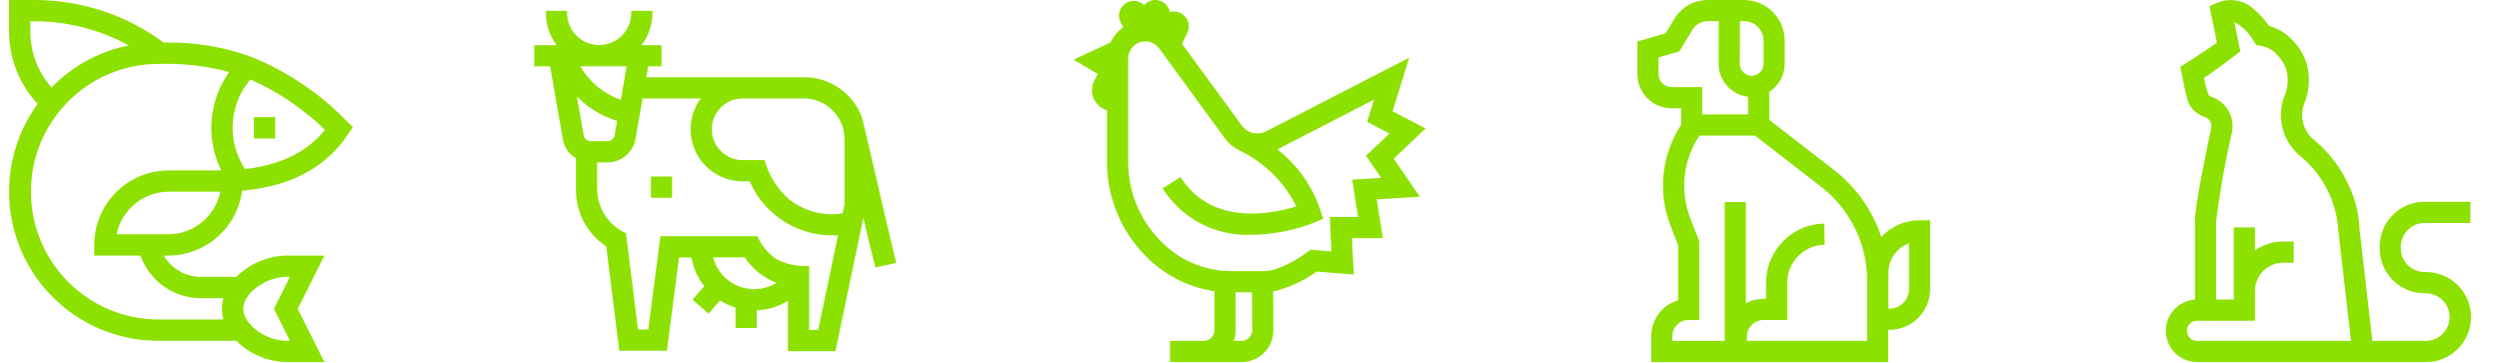
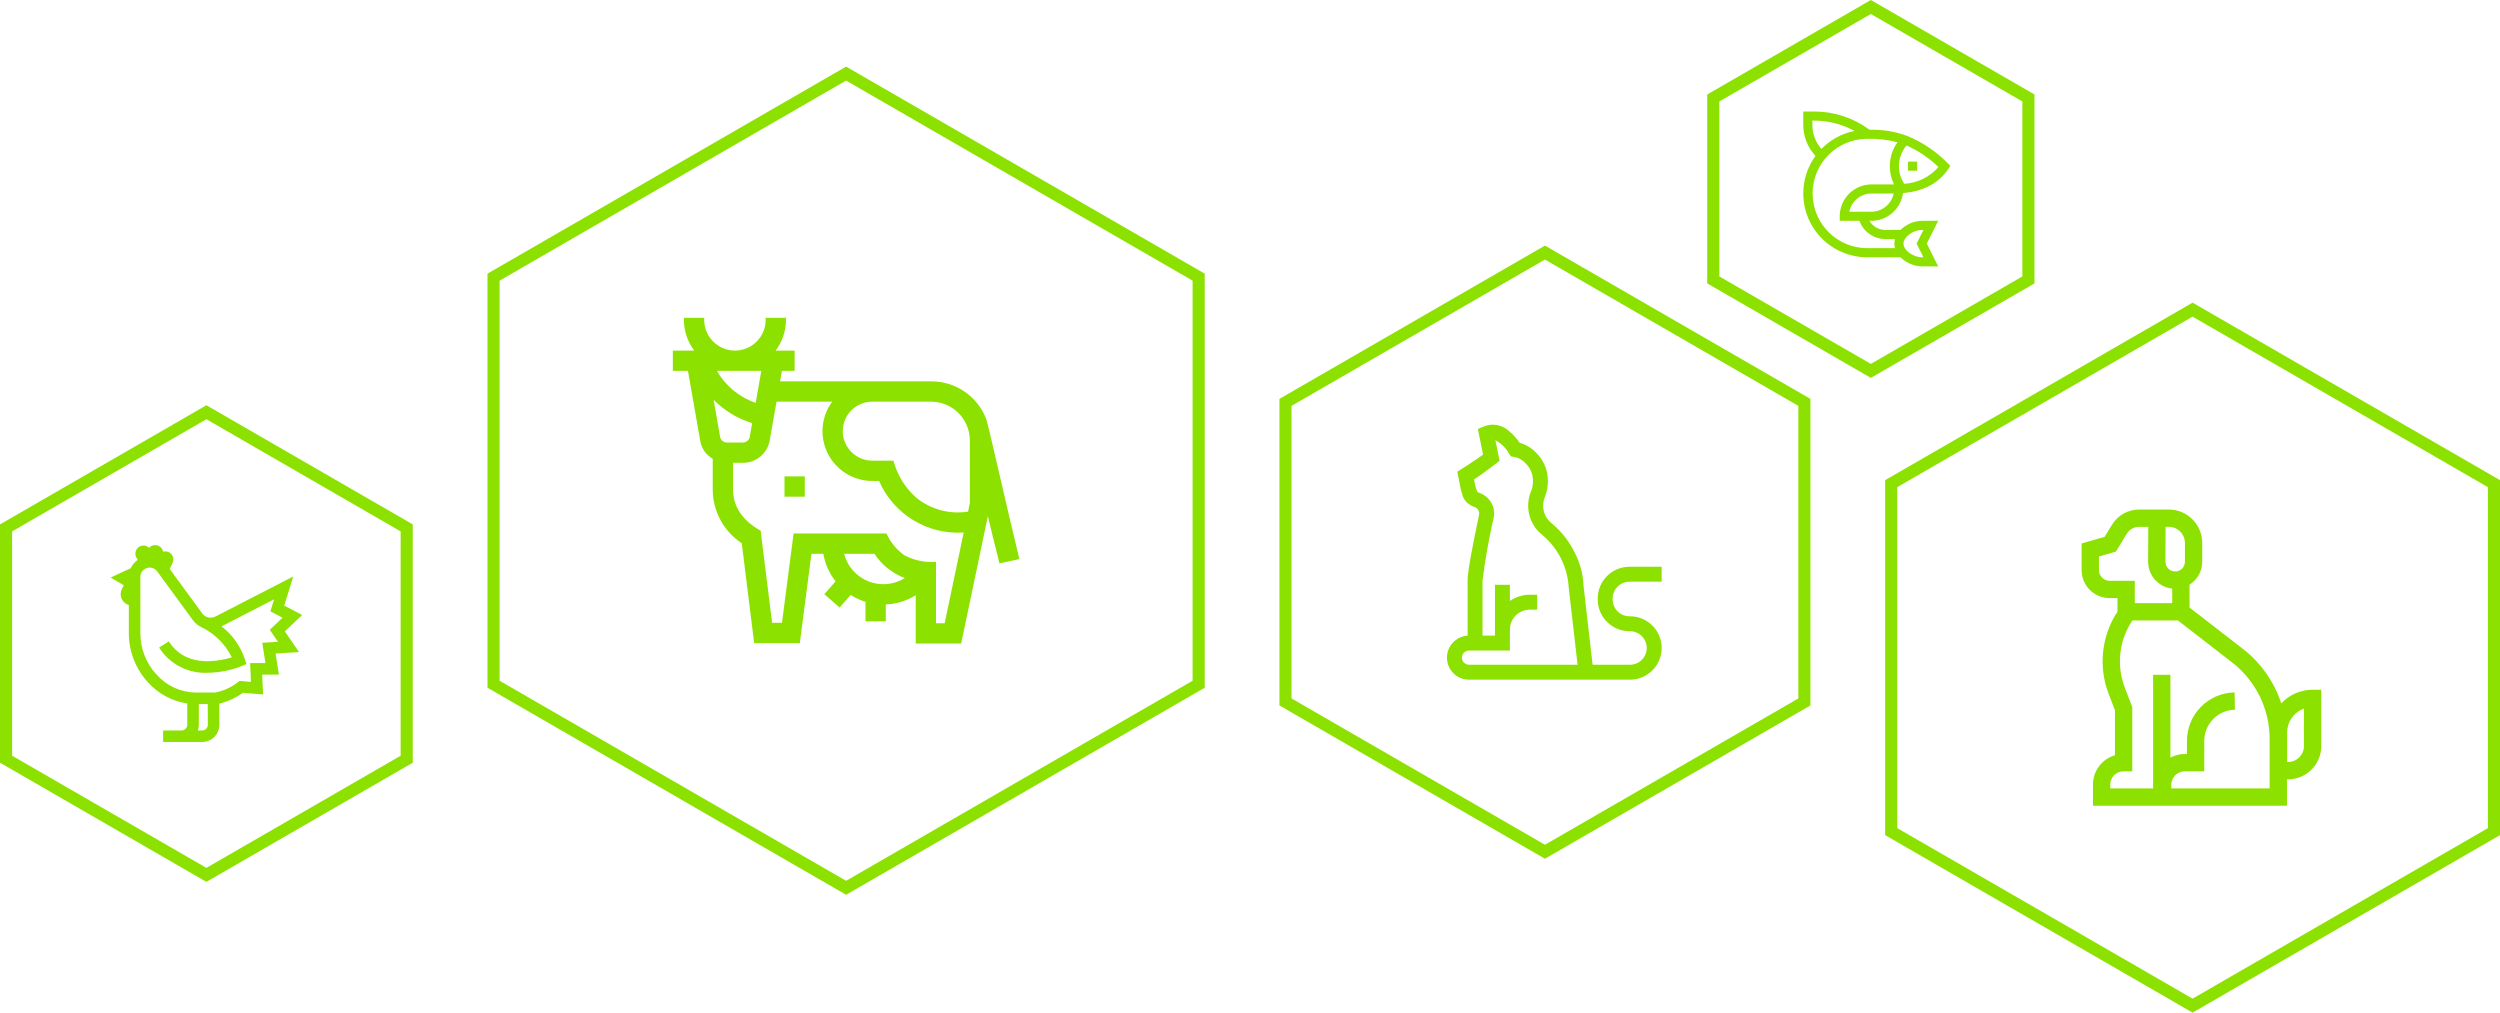
- <svg xmlns="http://www.w3.org/2000/svg" id="Capa_1" data-name="Capa 1" viewBox="0 0 290 42">
+ <svg xmlns="http://www.w3.org/2000/svg" id="Capa_1_копия2_" data-name="Capa 1 (копия2)" viewBox="0 0 412.804 167.206">
  <defs>
    <style>
      .cls-1 {
        fill: #8de100;
      }
    </style>
  </defs>
-   <path class="cls-1" d="M161.738,18.407l3.689-3.501-3.82-2.003,1.927-6.216-16.594,8.543a2.234,2.234,0,0,1-1.901.07c-.044-.021-.079-.037-.105-.048a2.247,2.247,0,0,1-.83-.692l-6.924-9.47.609-1.295a1.72,1.72,0,0,0-2.026-2.39A1.72,1.72,0,0,0,132.779.587a1.723,1.723,0,0,0-2.695,2.094l.268.465a4.47,4.47,0,0,0-1.482,1.779l-4.297,1.998L127.392,8.577l-.398.759a2.424,2.424,0,0,0,1.469,3.452v6.146a15.45,15.45,0,0,0,4.163,10.423,14.025,14.025,0,0,0,8.301,4.424v4.538a1.221,1.221,0,0,1-1.22,1.22h-3.937V42h8.321a3.686,3.686,0,0,0,3.68-3.687l-.023-4.496a14.338,14.338,0,0,0,5.044-2.315l4.305.351-.199-4.23h3.575l-.707-4.496,5.003-.309ZM144.092,39.54h-.912a3.663,3.663,0,0,0,.209-1.22V33.911h1.901l.022,4.409a1.221,1.221,0,0,1-1.22,1.22Zm16.189-18.909-3.364.208.68,4.325h-3.276l.189,4.011-2.432-.199-.374.281c-.779.586-3.163,2.116-4.854,2.194h-4.073a11.404,11.404,0,0,1-8.352-3.773,12.964,12.964,0,0,1-3.501-8.743V6.779A1.985,1.985,0,0,1,134.511,5.607l7.607,10.405a4.716,4.716,0,0,0,1.8,1.48v0l.009.004.035.016a14.091,14.091,0,0,1,6.468,6.432,18.415,18.415,0,0,1-4.556.81c-4.008.17-6.997-1.251-8.885-4.22l-2.076,1.32A11.592,11.592,0,0,0,145.253,27.229q.359,0,.725-.016a20.64,20.64,0,0,0,6.533-1.396l1.036-.439-.345-1.071a14.854,14.854,0,0,0-4.963-6.979l11.209-5.771-.798,2.573,2.589,1.357-2.72,2.581Zm0,0" />
  <g>
-     <path class="cls-1" d="M40.205,14.017A32.355,32.355,0,0,0,29.171,6.601a27.092,27.092,0,0,0-9.859-1.66h-.305A25.199,25.199,0,0,0,4.067,0H1.053V3.669a12.249,12.249,0,0,0,3.318,8.38A17.296,17.296,0,0,0,18.483,39.529h8.938A8.529,8.529,0,0,0,33.171,42h4.47L34.552,35.824l3.088-6.177H33.171a8.529,8.529,0,0,0-5.75,2.471h-4.132a4.961,4.961,0,0,1-4.279-2.471h.511a8.66,8.66,0,0,0,8.574-7.523c5.008-.444,9.458-2.298,12.28-6.533l.572-.859ZM3.524,2.471a22.87,22.87,0,0,1,11.43,2.801,17.172,17.172,0,0,0-8.974,4.876A9.778,9.778,0,0,1,3.524,3.669Zm29.647,29.647h.472l-1.853,3.706,1.853,3.706H33.171c-2.158,0-4.941-1.797-4.941-3.706,0-1.909,2.783-3.706,4.941-3.706Zm-13.65-4.941H13.53a6.187,6.187,0,0,1,6.052-4.941h5.99a6.187,6.187,0,0,1-6.052,4.941Zm5.977-7.411H19.583a8.657,8.657,0,0,0-8.647,8.647v1.235h5.364a7.439,7.439,0,0,0,6.989,4.941h2.64a4.585,4.585,0,0,0,0,2.471H18.483A14.824,14.824,0,1,1,18.347,7.412a28.724,28.724,0,0,1,8.253.938A11.135,11.135,0,0,0,25.676,19.764c-.059 0-.118.001-.178.001Zm2.939-.158A8.639,8.639,0,0,1,29.059,9.217,29.769,29.769,0,0,1,37.708,15.057c-2.292,2.861-5.629,4.136-9.271,4.549Zm0,0" />
-     <rect class="cls-1" x="29.465" y="13.588" width="2.471" height="2.471" />
+     <g>
+       <path class="cls-1" d="M321.599,26.946a19.701,19.701,0,0,0-6.719-4.515,16.497,16.497,0,0,0-6.003-1.011h-.185a15.344,15.344,0,0,0-9.097-3.009h-1.835v2.234a7.459,7.459,0,0,0,2.02,5.102A10.532,10.532,0,0,0,308.372,42.481h5.442a5.194,5.194,0,0,0,3.501,1.505h2.722l-1.88-3.761,1.88-3.761h-2.722a5.193,5.193,0,0,0-3.501,1.504h-2.516a3.021,3.021,0,0,1-2.605-1.504h.311a5.273,5.273,0,0,0,5.221-4.581c3.05-.271,5.759-1.399,7.478-3.978l.348-.523Zm-22.336-7.03a13.926,13.926,0,0,1,6.96,1.706A10.456,10.456,0,0,0,300.759,24.59a5.954,5.954,0,0,1-1.495-3.945Zm18.053,18.053h.287l-1.128,2.257,1.128,2.256h-.287c-1.314,0-3.009-1.094-3.009-2.256,0-1.162,1.695-2.257,3.009-2.257Zm-8.312-3.009h-3.648a3.767,3.767,0,0,1,3.685-3.009h3.648a3.767,3.767,0,0,1-3.685,3.009Zm3.64-4.513h-3.602a5.271,5.271,0,0,0-5.265,5.265v.752h3.266a4.53,4.53,0,0,0,4.256,3.009H312.906a2.792,2.792,0,0,0,0,1.504h-4.534a9.026,9.026,0,1,1-.083-18.053,17.491,17.491,0,0,1,5.025.571,6.78,6.78,0,0,0-.562,6.95c-.036 0-.072.001-.108.001Zm1.79-.097a5.261,5.261,0,0,1,.379-6.327,18.127,18.127,0,0,1,5.267,3.556,8.072,8.072,0,0,1-5.645,2.77Zm0,0" />
+       <rect class="cls-1" x="315.059" y="26.685" width="1.504" height="1.504" />
+     </g>
+     <path class="cls-1" d="M308.916,62.396,281.898,46.797V15.6L308.916,0l27.019,15.6V46.797ZM283.898,45.643,308.916,60.087l25.019-14.444V16.754L308.916,2.31,283.898,16.754Z" />
  </g>
-   <path class="cls-1" d="M190.014,4.812V8.514a3.961,3.961,0,0,0,3.962,4.044h1.118v1.911a12.861,12.861,0,0,0-1.248,11.672l.895,2.331v6.361a4.33,4.33,0,0,0-3.121,4.152V42h27.505V38.254h.162a4.705,4.705,0,0,0,4.699-4.699V25.55H222.759a6.048,6.048,0,0,0-4.442,1.941,16.116,16.116,0,0,0-5.462-7.749l-7.544-5.846v-3.242a3.835,3.835,0,0,0,1.801-3.249V4.736A4.742,4.742,0,0,0,202.376,0h-4.225a4.507,4.507,0,0,0-3.826,2.149L193.276,3.87Zm14.644-.076V7.406a1.38,1.38,0,0,1-2.76,0l.019-4.951h.46A2.283,2.283,0,0,1,204.657,4.736ZM219.15,31.615A3.616,3.616,0,0,1,221.531,28.221v5.334a2.246,2.246,0,0,1-2.244,2.244h-.138Zm-25.074,7.371a1.869,1.869,0,0,1,1.867-1.867h1.254V28.017l-1.058-2.756a10.409,10.409,0,0,1,1.07-9.535h6.456l7.687,5.957a13.723,13.723,0,0,1,5.319,10.849v7.012H202.725v-.505a1.922,1.922,0,0,1,1.92-1.92h2.756V32.811a4.427,4.427,0,0,1,4.347-4.425l-.044-2.455a6.881,6.881,0,0,0-6.759,6.88v1.853h-.3a4.347,4.347,0,0,0-2.043.508V23.437h-2.455v16.108h-6.072v-.558ZM192.469,6.659l2.407-.695,1.545-2.537a2.037,2.037,0,0,1,1.73-.972h1.31L199.442,7.402a3.841,3.841,0,0,0,3.415,3.816v2.053h-5.307V10.104h-3.573A1.516,1.516,0,0,1,192.469,8.514Zm0,1.856" />
-   <path class="cls-1" d="M281.367,25.866h5.311V23.406h-5.311a5.227,5.227,0,0,0-5.221,5.221v.171a5.227,5.227,0,0,0,5.221,5.221h.09a2.761,2.761,0,1,1,0,5.521h-6.153l-1.489-12.956a12.957,12.957,0,0,0-1.374-5.346,14.455,14.455,0,0,0-3.825-4.938c-.124-.101-.245-.208-.36-.318a3.709,3.709,0,0,1-.81-4.083,6.793,6.793,0,0,0,.493-2.548v-.126a6.375,6.375,0,0,0-1.88-4.538,5.929,5.929,0,0,0-2.758-1.691A9.657,9.657,0,0,0,261.586,1.103a3.94,3.94,0,0,0-4.269-.783L256.404.717l.86,4.219c-1.204.911-4.245,2.814-4.245,2.814l.609,3.036c.086.237.131.411.175.578a2.805,2.805,0,0,0,.766,1.428,3.545,3.545,0,0,0,1.327.795,1.112,1.112,0,0,1,.703,1.267c-.953,4.577-1.884,9.184-1.884,10.84v9.059A3.628,3.628,0,0,0,254.95,42h26.506a5.221,5.221,0,1,0,0-10.441h-.091a2.764,2.764,0,0,1-2.76-2.761v-.171a2.764,2.764,0,0,1,2.761-2.761ZM253.783,38.372a1.169,1.169,0,0,1,1.168-1.168h6.731V33.742a3.271,3.271,0,0,1,3.267-3.267h1.23V28.015h-1.23a5.691,5.691,0,0,0-3.267,1.027V26.376h-2.46v8.368h-2.047V25.693a100.001,100.001,0,0,1,1.832-10.338,3.563,3.563,0,0,0-2.233-4.067,1.947,1.947,0,0,1-.444-.214,7.931,7.931,0,0,1-.356-1.033l-.198-1.009c1.346-.879,3.329-2.405,3.599-2.613l.606-.468-.689-3.382a5.549,5.549,0,0,1,2.252,2.215l.3.447.532.082a3.292,3.292,0,0,1,1.942,1.113,3.93,3.93,0,0,1,1.159,2.798v.126a4.348,4.348,0,0,1-.315,1.63,6.158,6.158,0,0,0,1.386,6.773c.165.159.339.313.517.457a12.124,12.124,0,0,1,4.289,8.447v.07l1.473,12.812h-17.877a1.169,1.169,0,0,1-1.168-1.168Zm0,0" />
  <g>
-     <rect class="cls-1" x="75.533" y="20.477" width="2.461" height="2.461" />
-     <path class="cls-1" d="M104,30.503c-1.815-7.525-3.793-16.416-4.024-17.007l-.004-.014-.001 0A7.127,7.127,0,0,0,93.344,8.96h-18.345l.222-1.267h1.542V5.232h-2.301A6.205,6.205,0,0,0,75.71,1.261H73.246a3.726,3.726,0,1,1-7.437,0H63.346a6.208,6.208,0,0,0,1.246,3.971H62V7.693h1.834L65.331,16.236a3.07,3.07,0,0,0,1.506,2.109v3.714A7.804,7.804,0,0,0,70.354,28.58l1.506,12.109h5.531l1.408-10.826H80.243a7.345,7.345,0,0,0,1.483,3.334l-1.36,1.564,1.857,1.615,1.328-1.527a7.341,7.341,0,0,0,1.799.834v2.364h2.461V36a7.339,7.339,0,0,0,3.627-1.118V40.739h5.511l3.234-15.442c.473,1.992.96,3.987,1.409,5.727ZM68.679,16.374a.896.896,0,0,1-.925-.563l-.808-4.614a11.138,11.138,0,0,0,4.668,2.824l-.314,1.79a.895.895,0,0,1-.925.563Zm3.364-4.801a8.691,8.691,0,0,1-4.699-3.88H72.723ZM82.757,29.862H86.439a7.54,7.54,0,0,0,3.677,2.941,4.919,4.919,0,0,1-7.36-2.941Zm12.192,8.416H93.898V30.833a7.013,7.013,0,0,1-3.843-.795,6.562,6.562,0,0,1-2.162-2.636H76.637L75.229,38.228H74.034L72.644,27.056a5.658,5.658,0,0,1-3.346-4.998V18.835h1.079a3.296,3.296,0,0,0,3.348-2.599l.844-4.815h6.748a6.033,6.033,0,0,0,4.86,9.611h.819A10.437,10.437,0,0,0,97.252,27.284Zm3.05-22.203v7.641l-.216,1.031a7.958,7.958,0,0,1-6.272-1.681,9.121,9.121,0,0,1-2.775-4.495h-2.56a3.575,3.575,0,1,1,0-7.15h7.168a4.713,4.713,0,0,1,4.655,4.654Zm0,0" />
+     <g>
+       <rect class="cls-1" x="129.536" y="78.66" width="3.353" height="3.353" />
+       <path class="cls-1" d="M168.319,92.318c-2.473-10.252-5.168-22.365-5.483-23.171l-.006-.019-.001.001a9.71,9.71,0,0,0-9.028-6.161H128.808l.303-1.726h2.101V57.889h-3.135a8.454,8.454,0,0,0,1.698-5.41h-3.356a5.077,5.077,0,1,1-10.132,0H112.931a8.458,8.458,0,0,0,1.698,5.41h-3.531v3.353h2.499l2.039,11.639a4.182,4.182,0,0,0,2.051,2.873v5.059a10.633,10.633,0,0,0,4.792,8.886l2.052,16.497h7.536l1.918-14.75h1.967a10.007,10.007,0,0,0,2.02,4.543l-1.853,2.13,2.53,2.201,1.81-2.081a10.001,10.001,0,0,0,2.451,1.136v3.221h3.353V99.808a9.999,9.999,0,0,0,4.941-1.523v7.979h7.508l4.407-21.038c.644,2.714,1.307,5.431,1.92,7.803Zm-48.122-19.249a1.22,1.22,0,0,1-1.26-.767l-1.101-6.286a15.175,15.175,0,0,0,6.36,3.847L123.769,72.302a1.22,1.22,0,0,1-1.26.767Zm4.583-6.541a11.84,11.84,0,0,1-6.402-5.286h7.328Zm14.596,24.918h5.017a10.272,10.272,0,0,0,5.01,4.007,6.702,6.702,0,0,1-10.027-4.007Zm16.611,11.466H154.556V92.768a9.554,9.554,0,0,1-5.235-1.084,8.94,8.94,0,0,1-2.946-3.592H131.04L129.121,102.843h-1.629L125.599,87.622c-2.633-1.434-4.559-3.656-4.559-6.81V76.422h1.47a4.49,4.49,0,0,0,4.562-3.541l1.15-6.559h9.193a8.219,8.219,0,0,0,6.621,13.095h1.115a14.22,14.22,0,0,0,13.975,8.517Zm4.156-30.249v10.41l-.294,1.405a10.842,10.842,0,0,1-8.546-2.291,12.427,12.427,0,0,1-3.781-6.124h-3.488a4.871,4.871,0,1,1,0-9.742h9.766a6.421,6.421,0,0,1,6.342,6.341Zm0,0" />
+     </g>
+     <path class="cls-1" d="M139.708,147.747l-59.215-34.188V45.185l59.215-34.188,59.214,34.188v68.375ZM82.494,112.405,139.708,145.438l57.214-33.033V46.339L139.708,13.306,82.494,46.339Z" />
+   </g>
+   <g>
+     <path class="cls-1" d="M343.723,89.737V94.049a4.614,4.614,0,0,0,4.615,4.71h1.303v2.225a14.978,14.978,0,0,0-1.454,13.594l1.042,2.715v7.408a5.043,5.043,0,0,0-3.634,4.835v3.51h32.033V128.684h.188a5.479,5.479,0,0,0,5.473-5.473v-9.322h-1.43a7.044,7.044,0,0,0-5.173,2.26,18.768,18.768,0,0,0-6.361-9.024l-8.786-6.808V96.542a4.466,4.466,0,0,0,2.097-3.784V89.649a5.522,5.522,0,0,0-5.516-5.516h-4.921a5.249,5.249,0,0,0-4.456,2.503l-1.221,2.004Zm17.055-.089v3.11a1.607,1.607,0,1,1-3.214,0l.022-5.766h.535a2.659,2.659,0,0,1,2.656,2.656ZM377.655,120.952a4.212,4.212,0,0,1,2.773-3.953v6.212a2.616,2.616,0,0,1-2.613,2.613H377.655Zm-29.201,8.585a2.176,2.176,0,0,1,2.174-2.174h1.46V116.762l-1.233-3.21a12.122,12.122,0,0,1,1.246-11.104h7.519l8.953,6.938a15.981,15.981,0,0,1,6.194,12.635v8.166H358.527v-.588a2.239,2.239,0,0,1,2.236-2.236h3.209v-5.018a5.155,5.155,0,0,1,5.063-5.154l-.051-2.859a8.014,8.014,0,0,0-7.871,8.013v2.159h-.35a5.063,5.063,0,0,0-2.379.592V111.427h-2.859v18.76h-7.071v-.65ZM346.582,91.888l2.803-.81,1.8-2.954a2.372,2.372,0,0,1,2.014-1.132h1.526l-.022,5.761a4.474,4.474,0,0,0,3.977,4.444v2.391h-6.18V95.9h-4.162a1.765,1.765,0,0,1-1.755-1.851Zm0,2.161" />
+     <path class="cls-1" d="M362.041,167.206l-50.762-29.308V79.282l50.762-29.308,50.763,29.308v58.615Zm-48.762-30.462L362.041,164.896l48.763-28.153V80.437L362.041,52.284,313.279,80.437Z" />
+   </g>
+   <g>
+     <path class="cls-1" d="M269.054,96.051h5.325v-2.466h-5.325a5.241,5.241,0,0,0-5.235,5.235v.171a5.241,5.241,0,0,0,5.235,5.235h.09a2.768,2.768,0,1,1,0,5.536h-6.169l-1.493-12.99a12.991,12.991,0,0,0-1.378-5.36A14.493,14.493,0,0,0,256.269,86.46c-.125-.101-.246-.208-.361-.319a3.719,3.719,0,0,1-.812-4.094,6.81,6.81,0,0,0,.494-2.554v-.126a6.392,6.392,0,0,0-1.885-4.55,5.944,5.944,0,0,0-2.765-1.695,9.683,9.683,0,0,0-1.718-1.898,3.951,3.951,0,0,0-4.281-.785l-.915.398.862,4.231c-1.207.913-4.257,2.821-4.257,2.821l.611,3.044c.086.238.131.412.176.579a2.812,2.812,0,0,0,.768,1.432,3.554,3.554,0,0,0,1.331.797,1.115,1.115,0,0,1,.705,1.27c-.956,4.589-1.889,9.208-1.889,10.868v9.083a3.637,3.637,0,0,0,.236,7.267h26.576a5.234,5.234,0,1,0,0-10.469h-.091a2.771,2.771,0,0,1-2.768-2.768v-.171a2.771,2.771,0,0,1,2.768-2.768Zm-27.656,12.539a1.172,1.172,0,0,1,1.171-1.171h6.749v-3.471a3.279,3.279,0,0,1,3.276-3.276h1.233V98.205h-1.233a5.706,5.706,0,0,0-3.276,1.03V96.562h-2.466v8.39h-2.052v-9.074a100.262,100.262,0,0,1,1.837-10.365,3.572,3.572,0,0,0-2.239-4.077,1.953,1.953,0,0,1-.446-.214,7.951,7.951,0,0,1-.357-1.036l-.198-1.012c1.349-.882,3.338-2.412,3.608-2.62l.608-.469-.691-3.391a5.563,5.563,0,0,1,2.258,2.221l.301.448.534.083a3.3,3.3,0,0,1,1.947,1.115,3.94,3.94,0,0,1,1.162,2.805v.127a4.36,4.36,0,0,1-.316,1.634,6.174,6.174,0,0,0,1.389,6.79c.165.159.34.314.518.458a12.155,12.155,0,0,1,4.301,8.469v.071l1.477,12.846H242.569a1.172,1.172,0,0,1-1.171-1.171Zm0,0" />
+     <path class="cls-1" d="M255.101,141.795l-43.841-25.312V65.861L255.101,40.55l43.841,25.312v50.623Zm-41.841-26.466,41.841,24.156,41.841-24.156v-48.314L255.101,42.859,213.26,67.016Z" />
+   </g>
+   <g>
+     <path class="cls-1" d="M47.036,104.257l2.856-2.711L46.935,99.996l1.492-4.812-12.846,6.614a1.729,1.729,0,0,1-1.472.054c-.034-.016-.061-.028-.081-.037a1.74,1.74,0,0,1-.642-.535l-5.36-7.331.472-1.003a1.332,1.332,0,0,0-1.568-1.85,1.331,1.331,0,0,0-2.311-.633,1.333,1.333,0,0,0-2.086,1.621l.208.36A3.461,3.461,0,0,0,21.591,93.82l-3.327,1.546,2.182,1.281-.308.588a1.877,1.877,0,0,0,1.137,2.673v4.758a11.961,11.961,0,0,0,3.223,8.069,10.857,10.857,0,0,0,6.426,3.425v3.513a.946.946,0,0,1-.944.944H26.933v1.905h6.442a2.853,2.853,0,0,0,2.849-2.854l-.018-3.481a11.1,11.1,0,0,0,3.905-1.792l3.333.272L43.29,111.392h2.767l-.547-3.481,3.873-.239Zm-13.661,16.36h-.706a2.836,2.836,0,0,0,.161-.944v-3.413h1.472l.017,3.413a.946.946,0,0,1-.945.944Zm12.533-14.638-2.604.161.526,3.348H41.294l.146,3.105-1.883-.154-.289.217a8.791,8.791,0,0,1-3.757,1.699H32.357a8.828,8.828,0,0,1-6.466-2.921,10.036,10.036,0,0,1-2.71-6.768V95.255a1.537,1.537,0,0,1,2.777-.907l5.889,8.055a3.651,3.651,0,0,0,1.394,1.146v0l.007.003.027.013a10.909,10.909,0,0,1,5.007,4.979,14.255,14.255,0,0,1-3.527.627c-3.103.132-5.417-.968-6.878-3.267l-1.607,1.022a8.974,8.974,0,0,0,8.004,4.161q.278,0,.562-.012a15.979,15.979,0,0,0,5.057-1.081l.802-.34-.267-.829a11.499,11.499,0,0,0-3.842-5.403l8.677-4.468-.617,1.992,2.004,1.051-2.105,1.998Zm0,0" />
+     <path class="cls-1" d="M34.078,145.615,0,125.939V86.59L34.078,66.915,68.156,86.59v39.35ZM2,124.785l32.078,18.52,32.078-18.52v-37.041l-32.078-18.52L2,87.744Z" />
  </g>
</svg>
